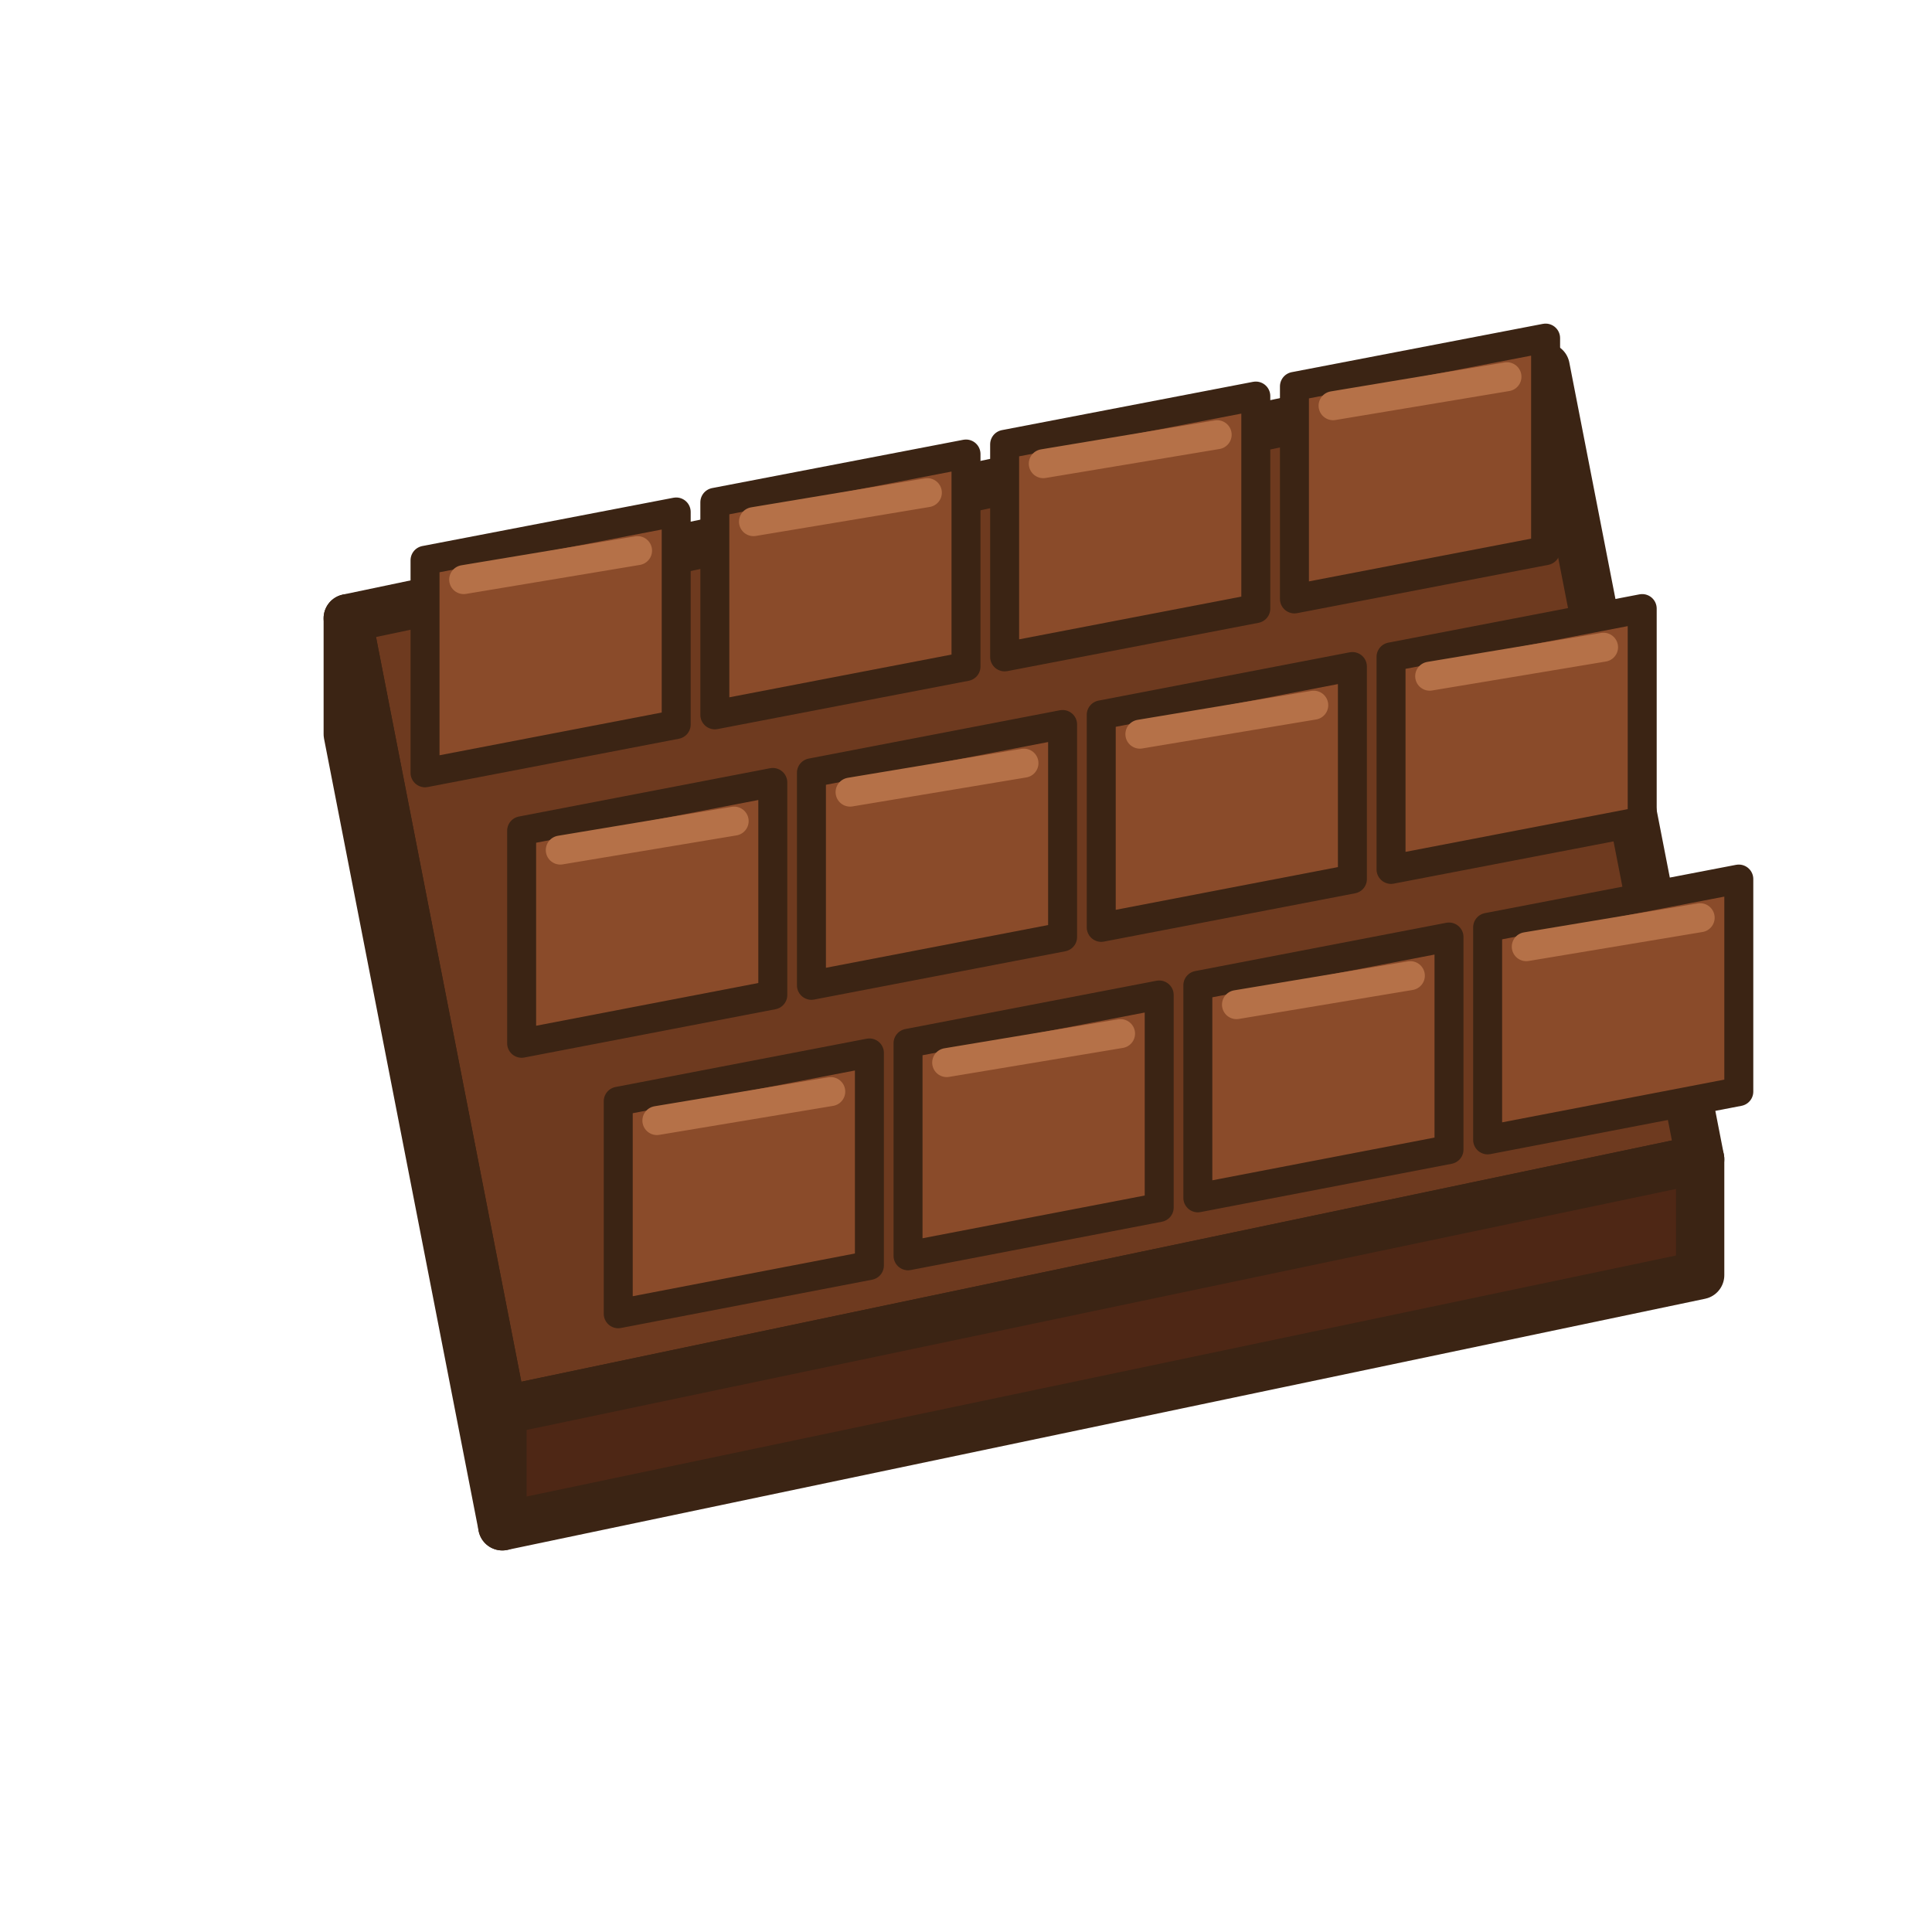
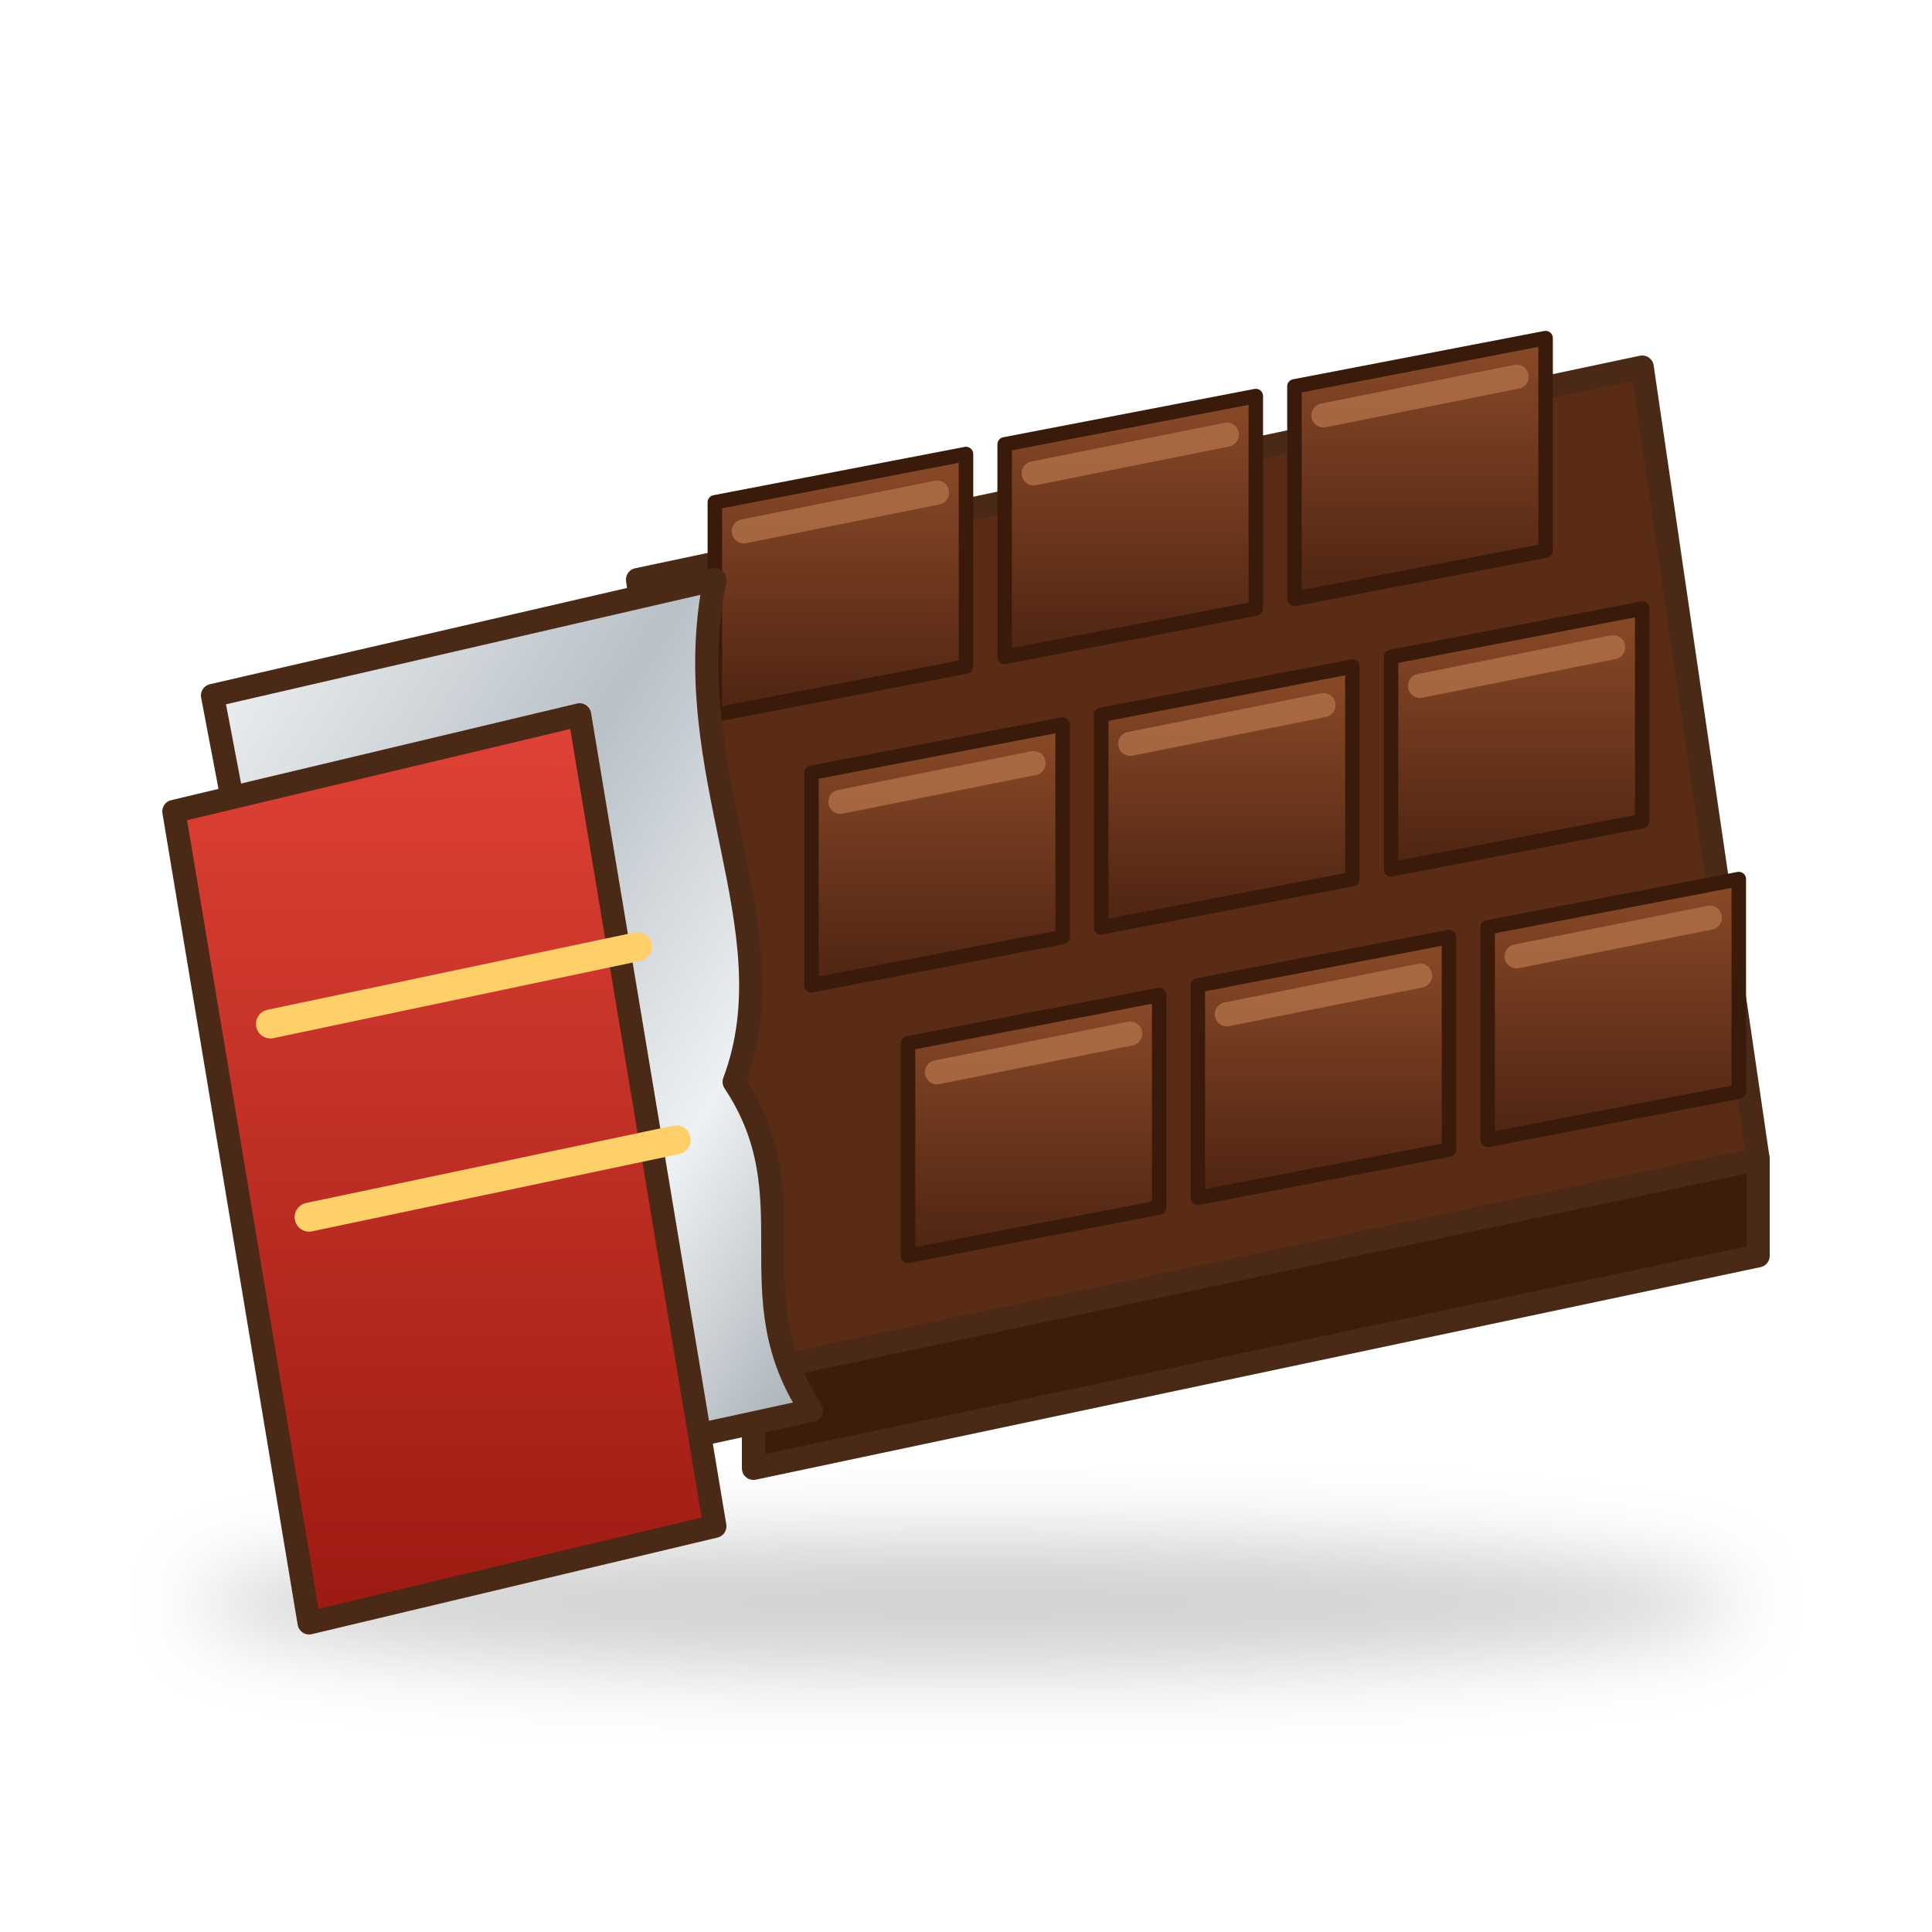
<svg xmlns="http://www.w3.org/2000/svg" width="200" height="200" viewBox="0 0 200 200" role="img" aria-label="Schokolade">
-   <g stroke="#3b2414" stroke-width="5" stroke-linejoin="round" stroke-linecap="round">
-     <path d="M36 64 L160 38 L176 120 L52 146 Z" fill="#6e3a1f" />
-     <path d="M52 146 L176 120 L176 132 L52 158 Z" fill="#4e2715" />
-     <path d="M36 64 L52 146 L52 158 L36 76 Z" fill="#5b2f19" />
-     <path d="M44 58 l26 -5 l0 22 l-26 5 Z" fill="#8a4b2a" stroke-width="3" />
-     <path d="M48 60 l18 -3" stroke="#b57148" stroke-width="3" />
-     <path d="M74 52 l26 -5 l0 22 l-26 5 Z" fill="#8a4b2a" stroke-width="3" />
-     <path d="M78 54 l18 -3" stroke="#b57148" stroke-width="3" />
-     <path d="M104 46 l26 -5 l0 22 l-26 5 Z" fill="#8a4b2a" stroke-width="3" />
-     <path d="M108 48 l18 -3" stroke="#b57148" stroke-width="3" />
-     <path d="M134 40 l26 -5 l0 22 l-26 5 Z" fill="#8a4b2a" stroke-width="3" />
-     <path d="M138 42 l18 -3" stroke="#b57148" stroke-width="3" />
-     <path d="M54 86 l26 -5 l0 22 l-26 5 Z" fill="#8a4b2a" stroke-width="3" />
-     <path d="M58 88 l18 -3" stroke="#b57148" stroke-width="3" />
-     <path d="M84 80 l26 -5 l0 22 l-26 5 Z" fill="#8a4b2a" stroke-width="3" />
-     <path d="M88 82 l18 -3" stroke="#b57148" stroke-width="3" />
-     <path d="M114 74 l26 -5 l0 22 l-26 5 Z" fill="#8a4b2a" stroke-width="3" />
-     <path d="M118 76 l18 -3" stroke="#b57148" stroke-width="3" />
-     <path d="M144 68 l26 -5 l0 22 l-26 5 Z" fill="#8a4b2a" stroke-width="3" />
-     <path d="M148 70 l18 -3" stroke="#b57148" stroke-width="3" />
-     <path d="M64 114 l26 -5 l0 22 l-26 5 Z" fill="#8a4b2a" stroke-width="3" />
-     <path d="M68 116 l18 -3" stroke="#b57148" stroke-width="3" />
-     <path d="M94 108 l26 -5 l0 22 l-26 5 Z" fill="#8a4b2a" stroke-width="3" />
-     <path d="M98 110 l18 -3" stroke="#b57148" stroke-width="3" />
-     <path d="M124 102 l26 -5 l0 22 l-26 5 Z" fill="#8a4b2a" stroke-width="3" />
-     <path d="M128 104 l18 -3" stroke="#b57148" stroke-width="3" />
-     <path d="M154 96 l26 -5 l0 22 l-26 5 Z" fill="#8a4b2a" stroke-width="3" />
-     <path d="M158 98 l18 -3" stroke="#b57148" stroke-width="3" />
+   <defs>
+     <filter id="weich" x="-50%" y="-50%" width="200%" height="200%">
+       <feGaussianBlur stdDeviation="4" />
+     </filter>
+     <linearGradient id="sk16" x1="0" y1="0" x2="0" y2="1">
+       <stop offset="0" stop-color="#8a4a28" />
+       <stop offset="1" stop-color="#4e2412" />
+     </linearGradient>
+     <linearGradient id="fo16" x1="0" y1="0" x2="1" y2="1">
+       <stop offset="0" stop-color="#f4f6f7" />
+       <stop offset="0.4" stop-color="#b9c1c7" />
+       <stop offset="0.7" stop-color="#eef1f3" />
+       <stop offset="1" stop-color="#9aa3aa" />
+     </linearGradient>
+     <linearGradient id="pa16" x1="0" y1="0" x2="0" y2="1">
+       <stop offset="0" stop-color="#e04236" />
+       <stop offset="1" stop-color="#9c1a12" />
+     </linearGradient>
+   </defs>
+   <ellipse cx="100" cy="166" rx="80" ry="7" fill="#000" opacity=".18" filter="url(#weich)" />
+   <g stroke="#4a2a16" stroke-width="2.4" stroke-linejoin="round" stroke-linecap="round">
+     <path d="M66 60 L170 38 L182 120 L78 142 Z" fill="#5a2c16" />
+     <path d="M74 52 l26 -5 l0 22 l-26 5 Z" fill="url(#sk16)" stroke="#3a1a0a" stroke-width="1.5" />
+     <path d="M77 55 l20 -4" stroke="#b07048" stroke-width="2.5" opacity=".8" />
+     <path d="M104 46 l26 -5 l0 22 l-26 5 Z" fill="url(#sk16)" stroke="#3a1a0a" stroke-width="1.5" />
+     <path d="M107 49 l20 -4" stroke="#b07048" stroke-width="2.5" opacity=".8" />
+     <path d="M134 40 l26 -5 l0 22 l-26 5 Z" fill="url(#sk16)" stroke="#3a1a0a" stroke-width="1.5" />
+     <path d="M137 43 l20 -4" stroke="#b07048" stroke-width="2.5" opacity=".8" />
+     <path d="M84 80 l26 -5 l0 22 l-26 5 Z" fill="url(#sk16)" stroke="#3a1a0a" stroke-width="1.5" />
+     <path d="M87 83 l20 -4" stroke="#b07048" stroke-width="2.5" opacity=".8" />
+     <path d="M114 74 l26 -5 l0 22 l-26 5 Z" fill="url(#sk16)" stroke="#3a1a0a" stroke-width="1.5" />
+     <path d="M117 77 l20 -4" stroke="#b07048" stroke-width="2.5" opacity=".8" />
+     <path d="M144 68 l26 -5 l0 22 l-26 5 Z" fill="url(#sk16)" stroke="#3a1a0a" stroke-width="1.5" />
+     <path d="M147 71 l20 -4" stroke="#b07048" stroke-width="2.5" opacity=".8" />
+     <path d="M94 108 l26 -5 l0 22 l-26 5 Z" fill="url(#sk16)" stroke="#3a1a0a" stroke-width="1.5" />
+     <path d="M97 111 l20 -4" stroke="#b07048" stroke-width="2.5" opacity=".8" />
+     <path d="M124 102 l26 -5 l0 22 l-26 5 Z" fill="url(#sk16)" stroke="#3a1a0a" stroke-width="1.5" />
+     <path d="M127 105 l20 -4" stroke="#b07048" stroke-width="2.5" opacity=".8" />
+     <path d="M154 96 l26 -5 l0 22 l-26 5 Z" fill="url(#sk16)" stroke="#3a1a0a" stroke-width="1.5" />
+     <path d="M157 99 l20 -4" stroke="#b07048" stroke-width="2.5" opacity=".8" />
+     <path d="M78 142 L182 120 L182 130 L78 152 Z" fill="#3e1c0c" />
+     <path d="M22 72 L74 60 C 70 80, 82 96, 76 112 C 84 124, 76 134, 84 146 L38 156 Z" fill="url(#fo16)" />
+     <path d="M18 84 L60 74 L74 158 L32 168 Z" fill="url(#pa16)" />
+     <path d="M28 106 L66 98 M32 126 L70 118" stroke="#ffcf6a" stroke-width="3" />
  </g>
</svg>
